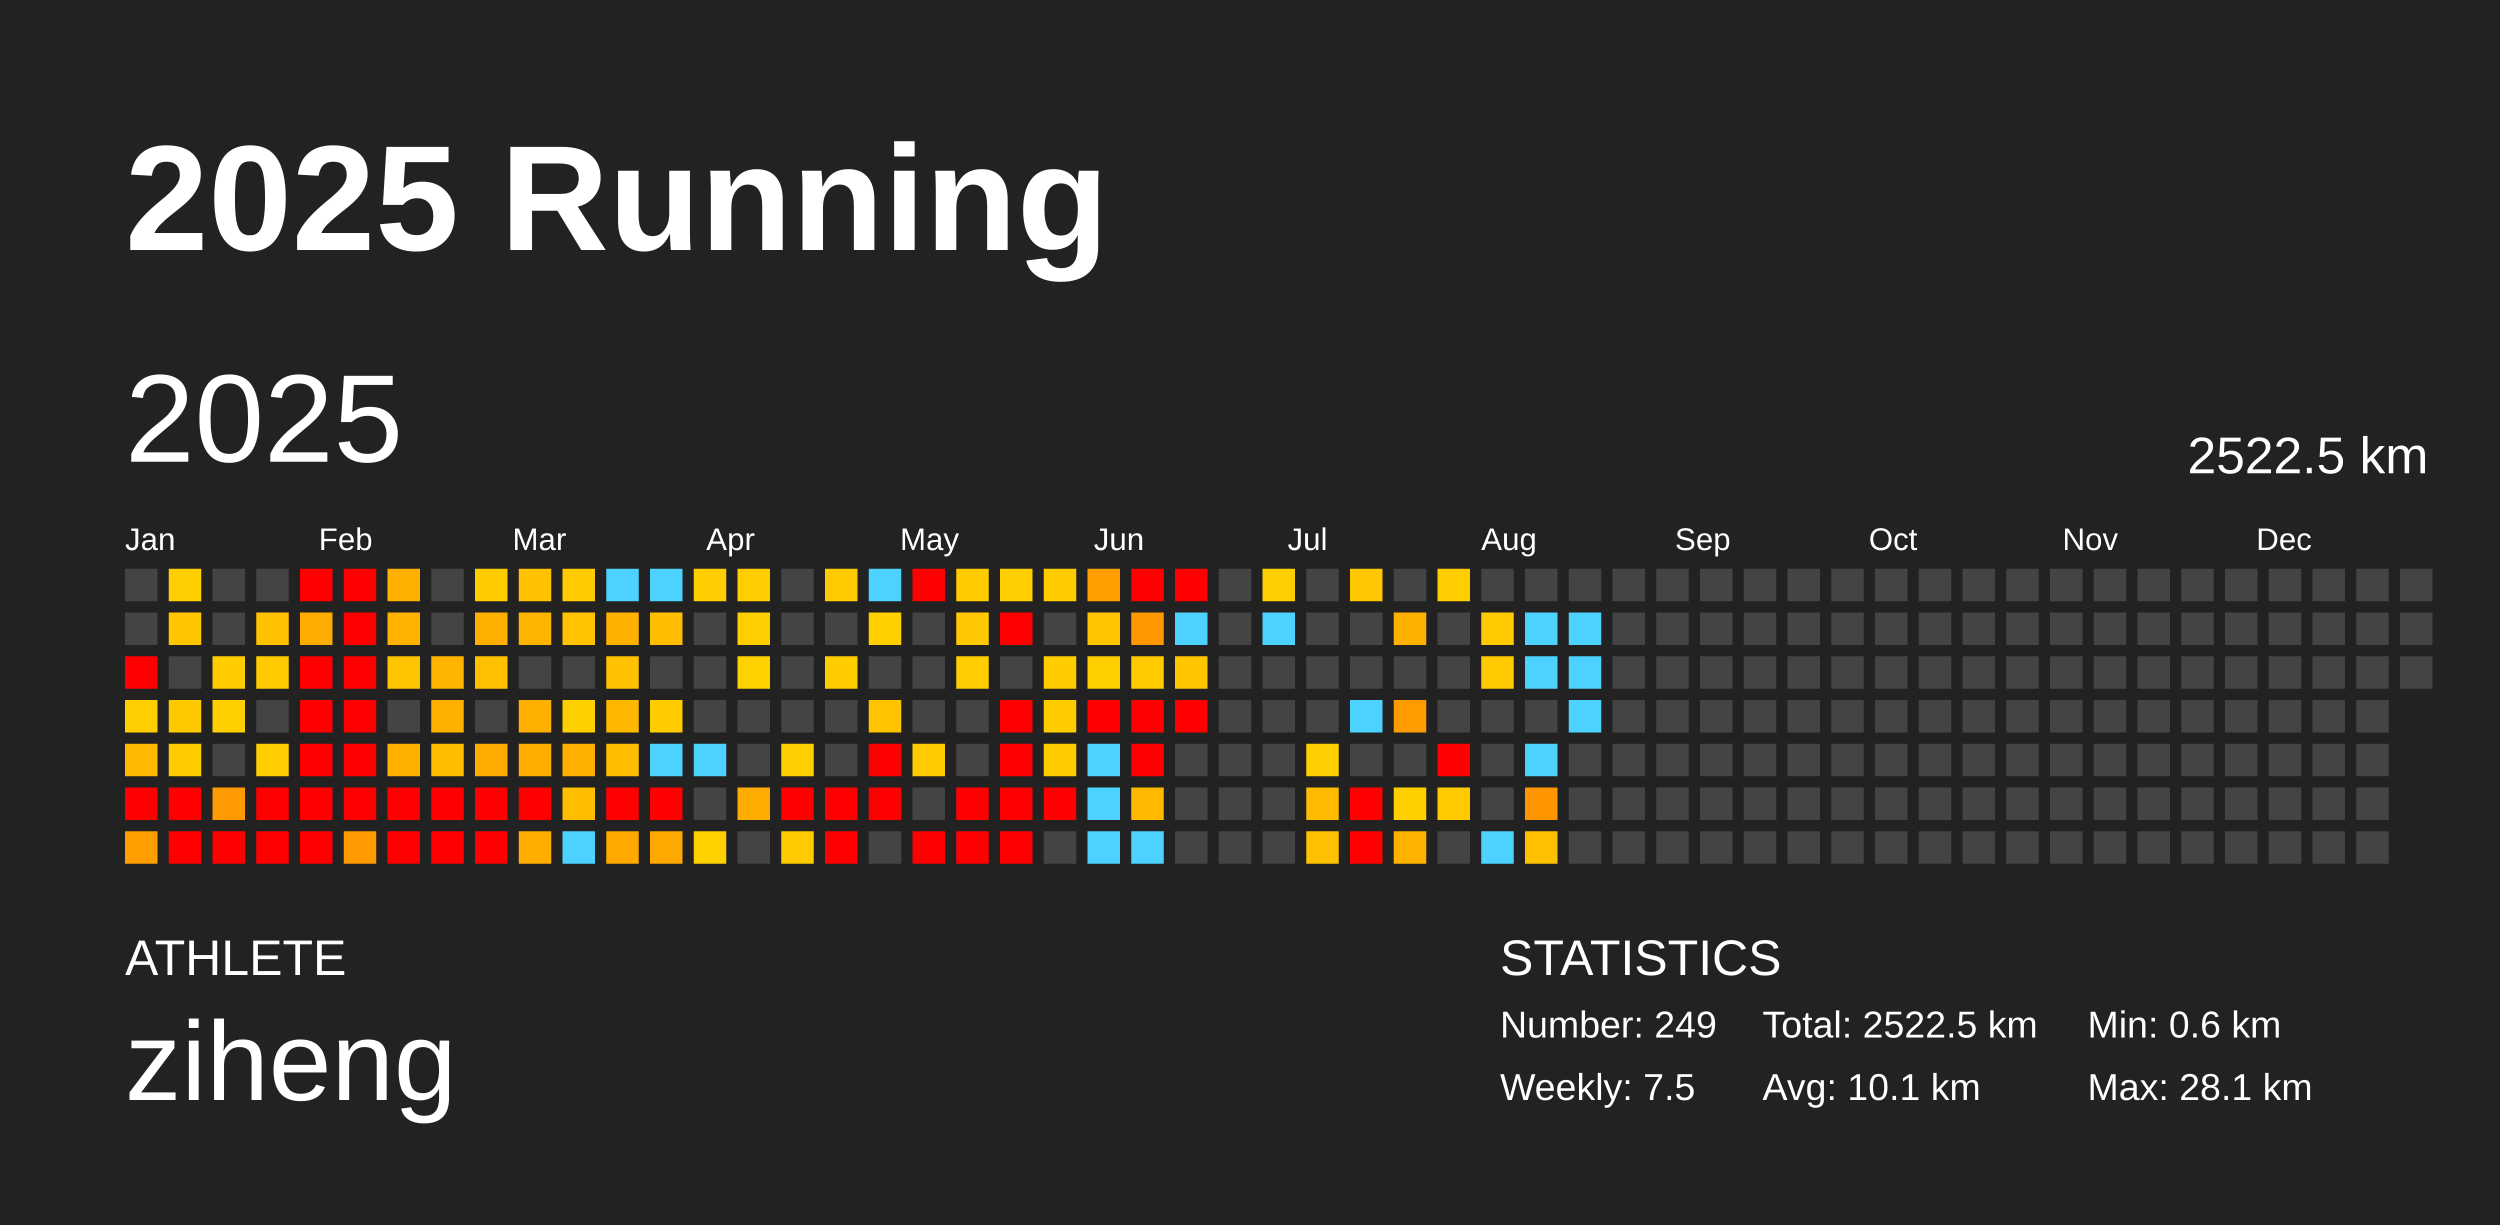
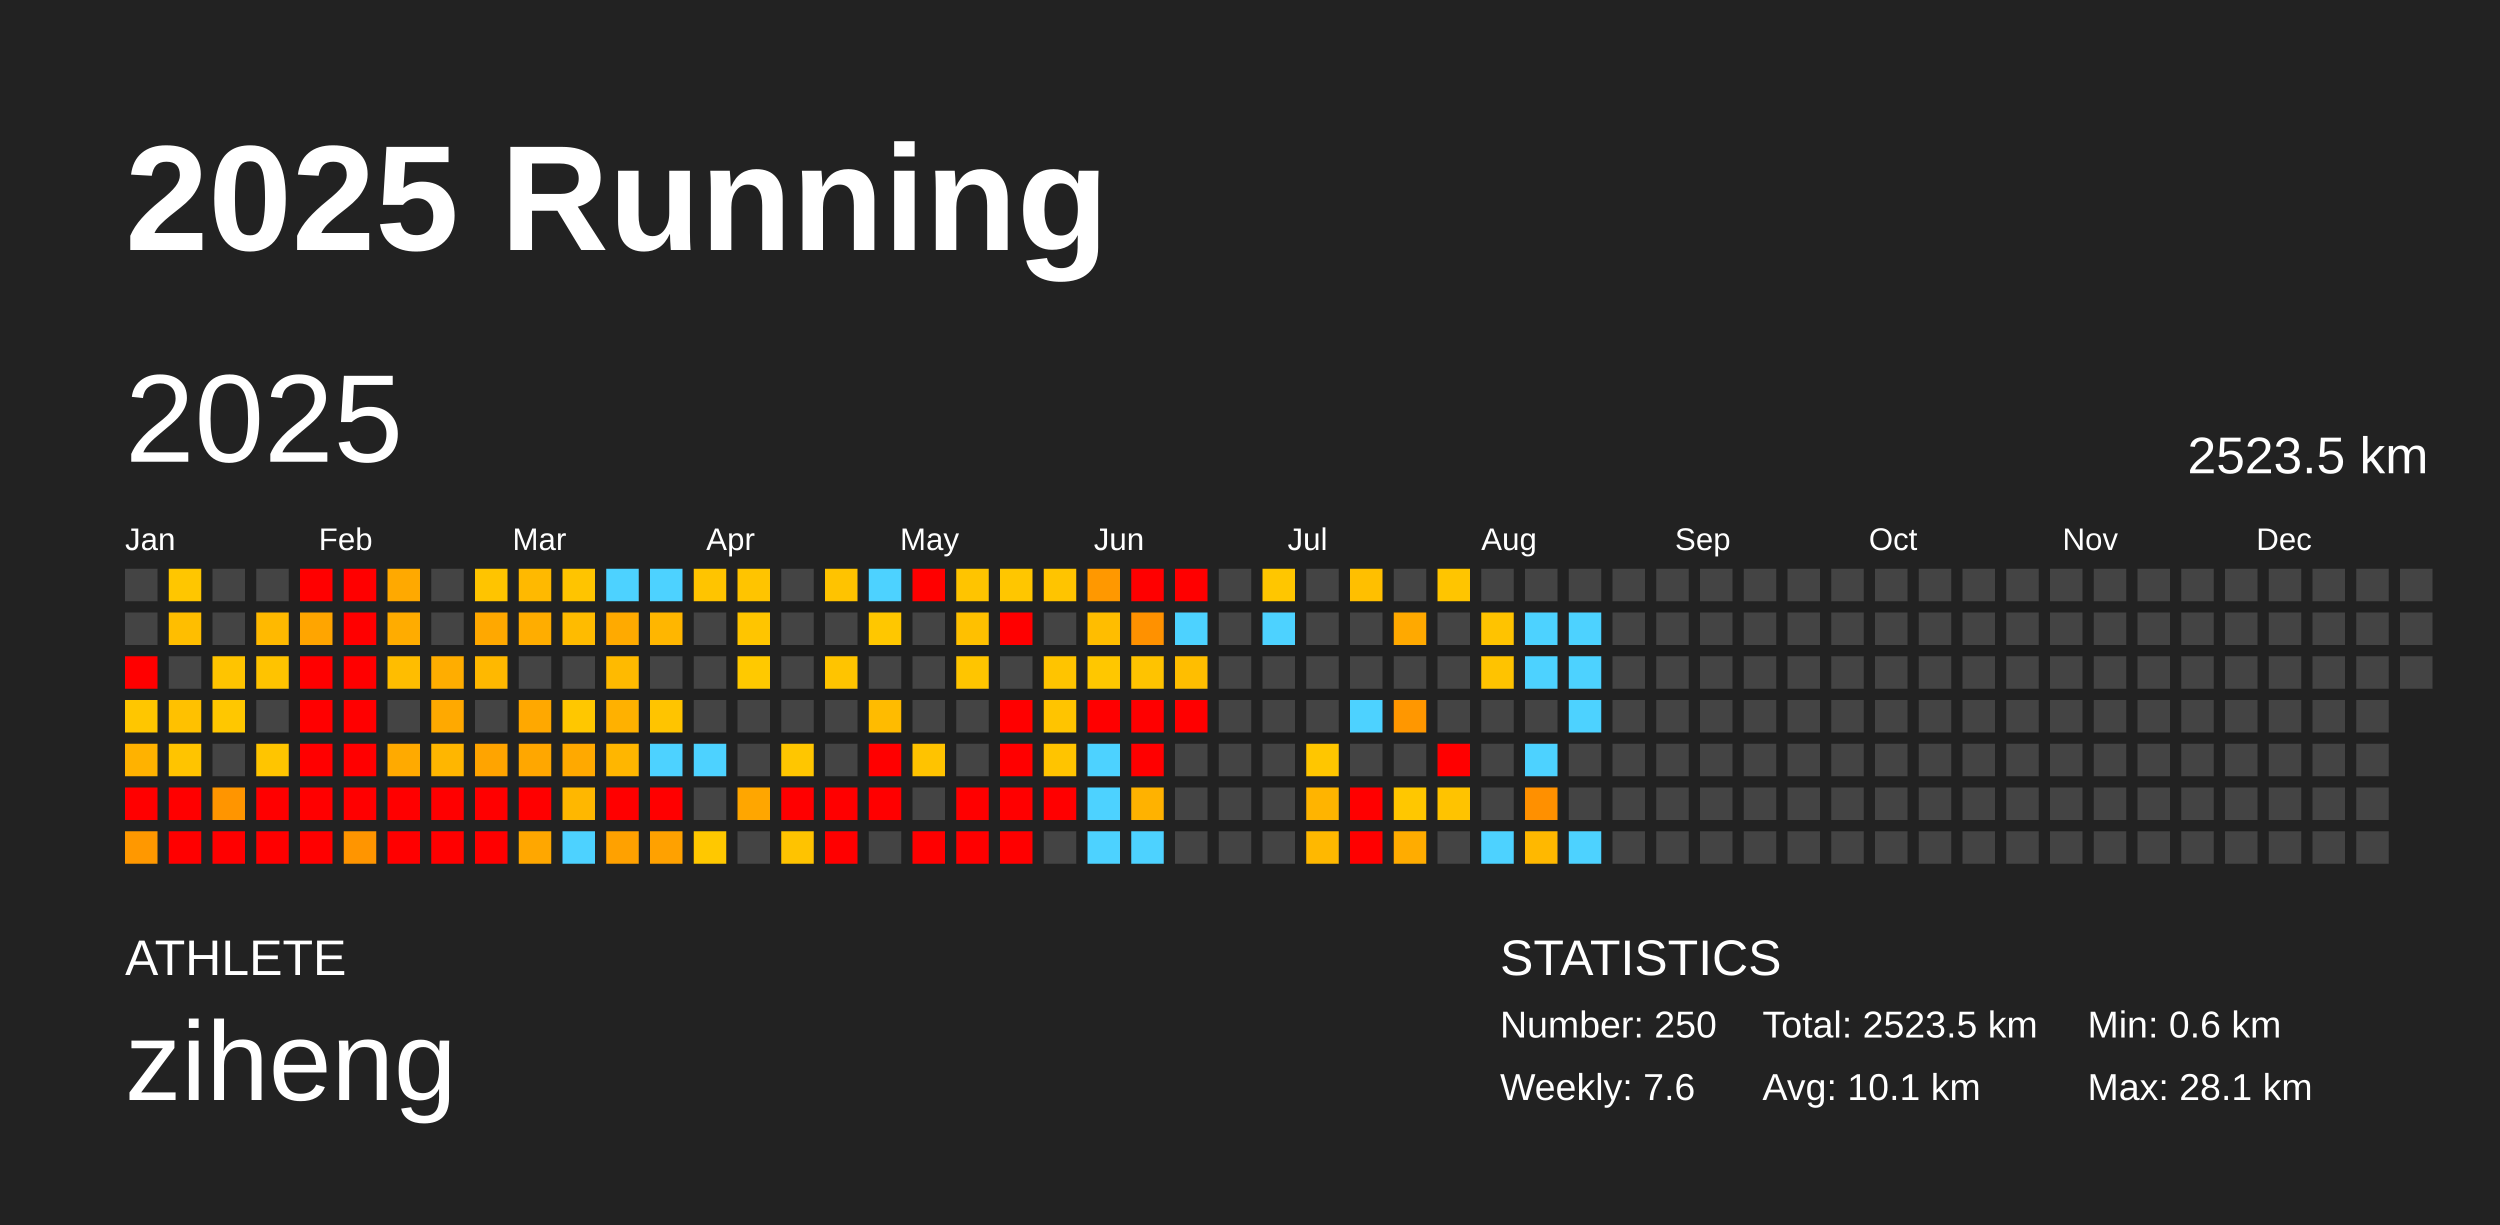
<svg xmlns="http://www.w3.org/2000/svg" baseProfile="full" height="98mm" version="1.1" viewBox="0,0,200,98" width="200mm">
  <defs />
  <rect fill="#222222" height="98" width="200" x="0" y="0" />
  <text fill="#FFFFFF" style="font-size:12px; font-family:Arial; font-weight:bold;" x="10" y="20">2025 Running</text>
  <text fill="#FFFFFF" style="font-size:4px; font-family:Arial" x="10" y="78">ATHLETE</text>
  <text fill="#FFFFFF" style="font-size:9px; font-family:Arial" x="10" y="88">ziheng</text>
  <text fill="#FFFFFF" style="font-size:4px; font-family:Arial" x="120" y="78">STATISTICS</text>
-   <text fill="#FFFFFF" style="font-size:3px; font-family:Arial" x="120" y="83">Number: 249</text>
-   <text fill="#FFFFFF" style="font-size:3px; font-family:Arial" x="120" y="88">Weekly: 7.5</text>
-   <text fill="#FFFFFF" style="font-size:3px; font-family:Arial" x="141" y="83">Total: 2522.5 km</text>
+   <text fill="#FFFFFF" style="font-size:3px; font-family:Arial" x="120" y="83">Number: 250</text>
+   <text fill="#FFFFFF" style="font-size:3px; font-family:Arial" x="120" y="88">Weekly: 7.6</text>
+   <text fill="#FFFFFF" style="font-size:3px; font-family:Arial" x="141" y="83">Total: 2523.5 km</text>
  <text fill="#FFFFFF" style="font-size:3px; font-family:Arial" x="141" y="88">Avg: 10.1 km</text>
  <text fill="#FFFFFF" style="font-size:3px; font-family:Arial" x="167" y="83">Min: 0.6 km</text>
  <text fill="#FFFFFF" style="font-size:3px; font-family:Arial" x="167" y="88">Max: 28.1 km</text>
  <text dominant-baseline="hanging" fill="#FFFFFF" style="font-size:10.0px; font-family:Arial;" x="10" y="30">2025</text>
-   <text dominant-baseline="hanging" fill="#FFFFFF" style="font-size:4.125px; font-family:Arial;" x="175" y="35">2522.5 km</text>
+   <text dominant-baseline="hanging" fill="#FFFFFF" style="font-size:4.125px; font-family:Arial;" x="175" y="35">2523.5 km</text>
  <text fill="#FFFFFF" style="font-size:2.5px; font-family:Arial" x="10.0" y="44">Jan</text>
  <text fill="#FFFFFF" style="font-size:2.5px; font-family:Arial" x="25.5" y="44">Feb</text>
  <text fill="#FFFFFF" style="font-size:2.5px; font-family:Arial" x="41.0" y="44">Mar</text>
  <text fill="#FFFFFF" style="font-size:2.5px; font-family:Arial" x="56.5" y="44">Apr</text>
  <text fill="#FFFFFF" style="font-size:2.5px; font-family:Arial" x="72.0" y="44">May</text>
  <text fill="#FFFFFF" style="font-size:2.5px; font-family:Arial" x="87.5" y="44">Jun</text>
  <text fill="#FFFFFF" style="font-size:2.5px; font-family:Arial" x="103.0" y="44">Jul</text>
  <text fill="#FFFFFF" style="font-size:2.5px; font-family:Arial" x="118.5" y="44">Aug</text>
  <text fill="#FFFFFF" style="font-size:2.5px; font-family:Arial" x="134.0" y="44">Sep</text>
  <text fill="#FFFFFF" style="font-size:2.5px; font-family:Arial" x="149.5" y="44">Oct</text>
  <text fill="#FFFFFF" style="font-size:2.5px; font-family:Arial" x="165.0" y="44">Nov</text>
  <text fill="#FFFFFF" style="font-size:2.5px; font-family:Arial" x="180.5" y="44">Dec</text>
  <rect fill="#444444" height="2.6" width="2.6" x="10.0" y="45.5" />
  <rect fill="#444444" height="2.6" width="2.6" x="10.0" y="49.0" />
  <rect fill="red" height="2.6" width="2.6" x="10.0" y="52.5" />
-   <rect fill="#ffce00" height="2.6" width="2.6" x="10.0" y="56.0" />
-   <rect fill="#ffb900" height="2.6" width="2.6" x="10.0" y="59.5" />
+   <rect fill="#ffc600" height="2.6" width="2.6" x="10.0" y="56.0" />
+   <rect fill="#ffb200" height="2.6" width="2.6" x="10.0" y="59.5" />
  <rect fill="red" height="2.6" width="2.6" x="10.0" y="63.0" />
-   <rect fill="#ff9e00" height="2.6" width="2.6" x="10.0" y="66.5" />
-   <rect fill="#ffce00" height="2.6" width="2.6" x="13.5" y="45.5" />
-   <rect fill="#ffc600" height="2.6" width="2.6" x="13.5" y="49.0" />
+   <rect fill="#ff9800" height="2.6" width="2.6" x="10.0" y="66.5" />
+   <rect fill="#ffc600" height="2.6" width="2.6" x="13.5" y="45.5" />
+   <rect fill="#ffbe00" height="2.6" width="2.6" x="13.5" y="49.0" />
  <rect fill="#444444" height="2.6" width="2.6" x="13.5" y="52.5" />
-   <rect fill="#ffc900" height="2.6" width="2.6" x="13.5" y="56.0" />
-   <rect fill="#ffcc00" height="2.6" width="2.6" x="13.5" y="59.5" />
+   <rect fill="#ffc100" height="2.6" width="2.6" x="13.5" y="56.0" />
+   <rect fill="#ffc400" height="2.6" width="2.6" x="13.5" y="59.5" />
  <rect fill="red" height="2.6" width="2.6" x="13.5" y="63.0" />
  <rect fill="red" height="2.6" width="2.6" x="13.5" y="66.5" />
  <rect fill="#444444" height="2.6" width="2.6" x="17.0" y="45.5" />
  <rect fill="#444444" height="2.6" width="2.6" x="17.0" y="49.0" />
-   <rect fill="#ffcc00" height="2.6" width="2.6" x="17.0" y="52.5" />
-   <rect fill="#ffcf00" height="2.6" width="2.6" x="17.0" y="56.0" />
+   <rect fill="#ffc400" height="2.6" width="2.6" x="17.0" y="52.5" />
+   <rect fill="#ffc700" height="2.6" width="2.6" x="17.0" y="56.0" />
  <rect fill="#444444" height="2.6" width="2.6" x="17.0" y="59.5" />
-   <rect fill="#ff9b00" height="2.6" width="2.6" x="17.0" y="63.0" />
+   <rect fill="#ff9500" height="2.6" width="2.6" x="17.0" y="63.0" />
  <rect fill="red" height="2.6" width="2.6" x="17.0" y="66.5" />
  <rect fill="#444444" height="2.6" width="2.6" x="20.5" y="45.5" />
-   <rect fill="#ffc100" height="2.6" width="2.6" x="20.5" y="49.0" />
-   <rect fill="#ffcb00" height="2.6" width="2.6" x="20.5" y="52.5" />
+   <rect fill="#ffb900" height="2.6" width="2.6" x="20.5" y="49.0" />
+   <rect fill="#ffc300" height="2.6" width="2.6" x="20.5" y="52.5" />
  <rect fill="#444444" height="2.6" width="2.6" x="20.5" y="56.0" />
-   <rect fill="#ffcd00" height="2.6" width="2.6" x="20.5" y="59.5" />
+   <rect fill="#ffc500" height="2.6" width="2.6" x="20.5" y="59.5" />
  <rect fill="red" height="2.6" width="2.6" x="20.5" y="63.0" />
  <rect fill="red" height="2.6" width="2.6" x="20.5" y="66.5" />
  <rect fill="red" height="2.6" width="2.6" x="24.0" y="45.5" />
-   <rect fill="#ffab00" height="2.6" width="2.6" x="24.0" y="49.0" />
+   <rect fill="#ffa500" height="2.6" width="2.6" x="24.0" y="49.0" />
  <rect fill="red" height="2.6" width="2.6" x="24.0" y="52.5" />
  <rect fill="red" height="2.6" width="2.6" x="24.0" y="56.0" />
  <rect fill="red" height="2.6" width="2.6" x="24.0" y="59.5" />
  <rect fill="red" height="2.6" width="2.6" x="24.0" y="63.0" />
  <rect fill="red" height="2.6" width="2.6" x="24.0" y="66.5" />
  <rect fill="red" height="2.6" width="2.6" x="27.5" y="45.5" />
  <rect fill="red" height="2.6" width="2.6" x="27.5" y="49.0" />
  <rect fill="red" height="2.6" width="2.6" x="27.5" y="52.5" />
  <rect fill="red" height="2.6" width="2.6" x="27.5" y="56.0" />
  <rect fill="red" height="2.6" width="2.6" x="27.5" y="59.5" />
  <rect fill="red" height="2.6" width="2.6" x="27.5" y="63.0" />
-   <rect fill="#ff9b00" height="2.6" width="2.6" x="27.5" y="66.5" />
-   <rect fill="#ffb000" height="2.6" width="2.6" x="31.0" y="45.5" />
-   <rect fill="#ffb300" height="2.6" width="2.6" x="31.0" y="49.0" />
-   <rect fill="#ffc400" height="2.6" width="2.6" x="31.0" y="52.5" />
+   <rect fill="#ff9500" height="2.6" width="2.6" x="27.5" y="66.5" />
+   <rect fill="#ffa900" height="2.6" width="2.6" x="31.0" y="45.5" />
+   <rect fill="#ffac00" height="2.6" width="2.6" x="31.0" y="49.0" />
+   <rect fill="#ffbd00" height="2.6" width="2.6" x="31.0" y="52.5" />
  <rect fill="#444444" height="2.6" width="2.6" x="31.0" y="56.0" />
-   <rect fill="#ffb100" height="2.6" width="2.6" x="31.0" y="59.5" />
+   <rect fill="#ffaa00" height="2.6" width="2.6" x="31.0" y="59.5" />
  <rect fill="red" height="2.6" width="2.6" x="31.0" y="63.0" />
  <rect fill="red" height="2.6" width="2.6" x="31.0" y="66.5" />
  <rect fill="#444444" height="2.6" width="2.6" x="34.5" y="45.5" />
  <rect fill="#444444" height="2.6" width="2.6" x="34.5" y="49.0" />
-   <rect fill="#ffb400" height="2.6" width="2.6" x="34.5" y="52.5" />
-   <rect fill="#ffb000" height="2.6" width="2.6" x="34.5" y="56.0" />
-   <rect fill="#ffbe00" height="2.6" width="2.6" x="34.5" y="59.5" />
+   <rect fill="#ffad00" height="2.6" width="2.6" x="34.5" y="52.5" />
+   <rect fill="#ffa900" height="2.6" width="2.6" x="34.5" y="56.0" />
+   <rect fill="#ffb600" height="2.6" width="2.6" x="34.5" y="59.5" />
  <rect fill="red" height="2.6" width="2.6" x="34.5" y="63.0" />
  <rect fill="red" height="2.6" width="2.6" x="34.5" y="66.5" />
-   <rect fill="#ffcc00" height="2.6" width="2.6" x="38.0" y="45.5" />
-   <rect fill="#ffaf00" height="2.6" width="2.6" x="38.0" y="49.0" />
-   <rect fill="#ffc000" height="2.6" width="2.6" x="38.0" y="52.5" />
+   <rect fill="#ffc400" height="2.6" width="2.6" x="38.0" y="45.5" />
+   <rect fill="#ffa800" height="2.6" width="2.6" x="38.0" y="49.0" />
+   <rect fill="#ffb800" height="2.6" width="2.6" x="38.0" y="52.5" />
  <rect fill="#444444" height="2.6" width="2.6" x="38.0" y="56.0" />
-   <rect fill="#ffab00" height="2.6" width="2.6" x="38.0" y="59.5" />
+   <rect fill="#ffa400" height="2.6" width="2.6" x="38.0" y="59.5" />
  <rect fill="red" height="2.6" width="2.6" x="38.0" y="63.0" />
  <rect fill="red" height="2.6" width="2.6" x="38.0" y="66.5" />
-   <rect fill="#ffc100" height="2.6" width="2.6" x="41.5" y="45.5" />
-   <rect fill="#ffb400" height="2.6" width="2.6" x="41.5" y="49.0" />
+   <rect fill="#ffb900" height="2.6" width="2.6" x="41.5" y="45.5" />
+   <rect fill="#ffad00" height="2.6" width="2.6" x="41.5" y="49.0" />
  <rect fill="#444444" height="2.6" width="2.6" x="41.5" y="52.5" />
-   <rect fill="#ffaf00" height="2.6" width="2.6" x="41.5" y="56.0" />
-   <rect fill="#ffae00" height="2.6" width="2.6" x="41.5" y="59.5" />
+   <rect fill="#ffa800" height="2.6" width="2.6" x="41.5" y="56.0" />
+   <rect fill="#ffa700" height="2.6" width="2.6" x="41.5" y="59.5" />
  <rect fill="red" height="2.6" width="2.6" x="41.5" y="63.0" />
-   <rect fill="#ffae00" height="2.6" width="2.6" x="41.5" y="66.5" />
-   <rect fill="#ffcc00" height="2.6" width="2.6" x="45.0" y="45.5" />
-   <rect fill="#ffc300" height="2.6" width="2.6" x="45.0" y="49.0" />
+   <rect fill="#ffa700" height="2.6" width="2.6" x="41.5" y="66.5" />
+   <rect fill="#ffc400" height="2.6" width="2.6" x="45.0" y="45.5" />
+   <rect fill="#ffbb00" height="2.6" width="2.6" x="45.0" y="49.0" />
  <rect fill="#444444" height="2.6" width="2.6" x="45.0" y="52.5" />
-   <rect fill="#ffd000" height="2.6" width="2.6" x="45.0" y="56.0" />
-   <rect fill="#ffb000" height="2.6" width="2.6" x="45.0" y="59.5" />
-   <rect fill="#ffbe00" height="2.6" width="2.6" x="45.0" y="63.0" />
+   <rect fill="#ffc700" height="2.6" width="2.6" x="45.0" y="56.0" />
+   <rect fill="#ffa900" height="2.6" width="2.6" x="45.0" y="59.5" />
+   <rect fill="#ffb700" height="2.6" width="2.6" x="45.0" y="63.0" />
  <rect fill="#4dd2ff" height="2.6" width="2.6" x="45.0" y="66.5" />
  <rect fill="#4dd2ff" height="2.6" width="2.6" x="48.5" y="45.5" />
-   <rect fill="#ffb100" height="2.6" width="2.6" x="48.5" y="49.0" />
-   <rect fill="#ffc100" height="2.6" width="2.6" x="48.5" y="52.5" />
-   <rect fill="#ffb800" height="2.6" width="2.6" x="48.5" y="56.0" />
-   <rect fill="#ffbd00" height="2.6" width="2.6" x="48.5" y="59.5" />
+   <rect fill="#ffaa00" height="2.6" width="2.6" x="48.5" y="49.0" />
+   <rect fill="#ffba00" height="2.6" width="2.6" x="48.5" y="52.5" />
+   <rect fill="#ffb100" height="2.6" width="2.6" x="48.5" y="56.0" />
+   <rect fill="#ffb600" height="2.6" width="2.6" x="48.5" y="59.5" />
  <rect fill="red" height="2.6" width="2.6" x="48.5" y="63.0" />
-   <rect fill="#ffa800" height="2.6" width="2.6" x="48.5" y="66.5" />
+   <rect fill="#ffa100" height="2.6" width="2.6" x="48.5" y="66.5" />
  <rect fill="#4dd2ff" height="2.6" width="2.6" x="52.0" y="45.5" />
-   <rect fill="#ffbe00" height="2.6" width="2.6" x="52.0" y="49.0" />
+   <rect fill="#ffb600" height="2.6" width="2.6" x="52.0" y="49.0" />
  <rect fill="#444444" height="2.6" width="2.6" x="52.0" y="52.5" />
-   <rect fill="#ffcc00" height="2.6" width="2.6" x="52.0" y="56.0" />
+   <rect fill="#ffc400" height="2.6" width="2.6" x="52.0" y="56.0" />
  <rect fill="#4dd2ff" height="2.6" width="2.6" x="52.0" y="59.5" />
  <rect fill="red" height="2.6" width="2.6" x="52.0" y="63.0" />
-   <rect fill="#ffa800" height="2.6" width="2.6" x="52.0" y="66.5" />
-   <rect fill="#ffcd00" height="2.6" width="2.6" x="55.5" y="45.5" />
+   <rect fill="#ffa100" height="2.6" width="2.6" x="52.0" y="66.5" />
+   <rect fill="#ffc400" height="2.6" width="2.6" x="55.5" y="45.5" />
  <rect fill="#444444" height="2.6" width="2.6" x="55.5" y="49.0" />
  <rect fill="#444444" height="2.6" width="2.6" x="55.5" y="52.5" />
  <rect fill="#444444" height="2.6" width="2.6" x="55.5" y="56.0" />
  <rect fill="#4dd2ff" height="2.6" width="2.6" x="55.5" y="59.5" />
  <rect fill="#444444" height="2.6" width="2.6" x="55.5" y="63.0" />
-   <rect fill="#ffd100" height="2.6" width="2.6" x="55.5" y="66.5" />
-   <rect fill="#ffcd00" height="2.6" width="2.6" x="59.0" y="45.5" />
-   <rect fill="#ffce00" height="2.6" width="2.6" x="59.0" y="49.0" />
-   <rect fill="#ffd100" height="2.6" width="2.6" x="59.0" y="52.5" />
+   <rect fill="#ffc800" height="2.6" width="2.6" x="55.5" y="66.5" />
+   <rect fill="#ffc400" height="2.6" width="2.6" x="59.0" y="45.5" />
+   <rect fill="#ffc500" height="2.6" width="2.6" x="59.0" y="49.0" />
+   <rect fill="#ffc900" height="2.6" width="2.6" x="59.0" y="52.5" />
  <rect fill="#444444" height="2.6" width="2.6" x="59.0" y="56.0" />
  <rect fill="#444444" height="2.6" width="2.6" x="59.0" y="59.5" />
-   <rect fill="#ffac00" height="2.6" width="2.6" x="59.0" y="63.0" />
+   <rect fill="#ffa600" height="2.6" width="2.6" x="59.0" y="63.0" />
  <rect fill="#444444" height="2.6" width="2.6" x="59.0" y="66.5" />
  <rect fill="#444444" height="2.6" width="2.6" x="62.5" y="45.5" />
  <rect fill="#444444" height="2.6" width="2.6" x="62.5" y="49.0" />
  <rect fill="#444444" height="2.6" width="2.6" x="62.5" y="52.5" />
  <rect fill="#444444" height="2.6" width="2.6" x="62.5" y="56.0" />
-   <rect fill="#ffce00" height="2.6" width="2.6" x="62.5" y="59.5" />
+   <rect fill="#ffc600" height="2.6" width="2.6" x="62.5" y="59.5" />
  <rect fill="red" height="2.6" width="2.6" x="62.5" y="63.0" />
-   <rect fill="#ffcb00" height="2.6" width="2.6" x="62.5" y="66.5" />
-   <rect fill="#ffcb00" height="2.6" width="2.6" x="66.0" y="45.5" />
+   <rect fill="#ffc300" height="2.6" width="2.6" x="62.5" y="66.5" />
+   <rect fill="#ffc300" height="2.6" width="2.6" x="66.0" y="45.5" />
  <rect fill="#444444" height="2.6" width="2.6" x="66.0" y="49.0" />
-   <rect fill="#ffcc00" height="2.6" width="2.6" x="66.0" y="52.5" />
+   <rect fill="#ffc400" height="2.6" width="2.6" x="66.0" y="52.5" />
  <rect fill="#444444" height="2.6" width="2.6" x="66.0" y="56.0" />
  <rect fill="#444444" height="2.6" width="2.6" x="66.0" y="59.5" />
  <rect fill="red" height="2.6" width="2.6" x="66.0" y="63.0" />
  <rect fill="red" height="2.6" width="2.6" x="66.0" y="66.5" />
  <rect fill="#4dd2ff" height="2.6" width="2.6" x="69.5" y="45.5" />
-   <rect fill="#ffcf00" height="2.6" width="2.6" x="69.5" y="49.0" />
+   <rect fill="#ffc700" height="2.6" width="2.6" x="69.5" y="49.0" />
  <rect fill="#444444" height="2.6" width="2.6" x="69.5" y="52.5" />
-   <rect fill="#ffc300" height="2.6" width="2.6" x="69.5" y="56.0" />
+   <rect fill="#ffbb00" height="2.6" width="2.6" x="69.5" y="56.0" />
  <rect fill="red" height="2.6" width="2.6" x="69.5" y="59.5" />
  <rect fill="red" height="2.6" width="2.6" x="69.5" y="63.0" />
  <rect fill="#444444" height="2.6" width="2.6" x="69.5" y="66.5" />
  <rect fill="red" height="2.6" width="2.6" x="73.0" y="45.5" />
  <rect fill="#444444" height="2.6" width="2.6" x="73.0" y="49.0" />
  <rect fill="#444444" height="2.6" width="2.6" x="73.0" y="52.5" />
  <rect fill="#444444" height="2.6" width="2.6" x="73.0" y="56.0" />
-   <rect fill="#ffcb00" height="2.6" width="2.6" x="73.0" y="59.5" />
+   <rect fill="#ffc300" height="2.6" width="2.6" x="73.0" y="59.5" />
  <rect fill="#444444" height="2.6" width="2.6" x="73.0" y="63.0" />
  <rect fill="red" height="2.6" width="2.6" x="73.0" y="66.5" />
-   <rect fill="#ffcc00" height="2.6" width="2.6" x="76.5" y="45.5" />
-   <rect fill="#ffc800" height="2.6" width="2.6" x="76.5" y="49.0" />
-   <rect fill="#ffcd00" height="2.6" width="2.6" x="76.5" y="52.5" />
+   <rect fill="#ffc400" height="2.6" width="2.6" x="76.5" y="45.5" />
+   <rect fill="#ffc000" height="2.6" width="2.6" x="76.5" y="49.0" />
+   <rect fill="#ffc500" height="2.6" width="2.6" x="76.5" y="52.5" />
  <rect fill="#444444" height="2.6" width="2.6" x="76.5" y="56.0" />
  <rect fill="#444444" height="2.6" width="2.6" x="76.5" y="59.5" />
  <rect fill="red" height="2.6" width="2.6" x="76.5" y="63.0" />
  <rect fill="red" height="2.6" width="2.6" x="76.5" y="66.5" />
-   <rect fill="#ffce00" height="2.6" width="2.6" x="80.0" y="45.5" />
+   <rect fill="#ffc600" height="2.6" width="2.6" x="80.0" y="45.5" />
  <rect fill="red" height="2.6" width="2.6" x="80.0" y="49.0" />
  <rect fill="#444444" height="2.6" width="2.6" x="80.0" y="52.5" />
  <rect fill="red" height="2.6" width="2.6" x="80.0" y="56.0" />
  <rect fill="red" height="2.6" width="2.6" x="80.0" y="59.5" />
  <rect fill="red" height="2.6" width="2.6" x="80.0" y="63.0" />
  <rect fill="red" height="2.6" width="2.6" x="80.0" y="66.5" />
-   <rect fill="#ffcc00" height="2.6" width="2.6" x="83.5" y="45.5" />
+   <rect fill="#ffc400" height="2.6" width="2.6" x="83.5" y="45.5" />
  <rect fill="#444444" height="2.6" width="2.6" x="83.5" y="49.0" />
-   <rect fill="#ffcc00" height="2.6" width="2.6" x="83.5" y="52.5" />
-   <rect fill="#ffcc00" height="2.6" width="2.6" x="83.5" y="56.0" />
-   <rect fill="#ffcc00" height="2.6" width="2.6" x="83.5" y="59.5" />
+   <rect fill="#ffc400" height="2.6" width="2.6" x="83.5" y="52.5" />
+   <rect fill="#ffc400" height="2.6" width="2.6" x="83.5" y="56.0" />
+   <rect fill="#ffc400" height="2.6" width="2.6" x="83.5" y="59.5" />
  <rect fill="red" height="2.6" width="2.6" x="83.5" y="63.0" />
  <rect fill="#444444" height="2.6" width="2.6" x="83.5" y="66.5" />
-   <rect fill="#ff9e00" height="2.6" width="2.6" x="87.0" y="45.5" />
-   <rect fill="#ffc400" height="2.6" width="2.6" x="87.0" y="49.0" />
-   <rect fill="#ffcf00" height="2.6" width="2.6" x="87.0" y="52.5" />
+   <rect fill="#ff9800" height="2.6" width="2.6" x="87.0" y="45.5" />
+   <rect fill="#ffbd00" height="2.6" width="2.6" x="87.0" y="49.0" />
+   <rect fill="#ffc700" height="2.6" width="2.6" x="87.0" y="52.5" />
  <rect fill="red" height="2.6" width="2.6" x="87.0" y="56.0" />
  <rect fill="#4dd2ff" height="2.6" width="2.6" x="87.0" y="59.5" />
  <rect fill="#4dd2ff" height="2.6" width="2.6" x="87.0" y="63.0" />
  <rect fill="#4dd2ff" height="2.6" width="2.6" x="87.0" y="66.5" />
  <rect fill="red" height="2.6" width="2.6" x="90.5" y="45.5" />
-   <rect fill="#ff9700" height="2.6" width="2.6" x="90.5" y="49.0" />
-   <rect fill="#ffcb00" height="2.6" width="2.6" x="90.5" y="52.5" />
+   <rect fill="#ff9100" height="2.6" width="2.6" x="90.5" y="49.0" />
+   <rect fill="#ffc300" height="2.6" width="2.6" x="90.5" y="52.5" />
  <rect fill="red" height="2.6" width="2.6" x="90.5" y="56.0" />
  <rect fill="red" height="2.6" width="2.6" x="90.5" y="59.5" />
-   <rect fill="#ffba00" height="2.6" width="2.6" x="90.5" y="63.0" />
+   <rect fill="#ffb200" height="2.6" width="2.6" x="90.5" y="63.0" />
  <rect fill="#4dd2ff" height="2.6" width="2.6" x="90.5" y="66.5" />
  <rect fill="red" height="2.6" width="2.6" x="94.0" y="45.5" />
  <rect fill="#4dd2ff" height="2.6" width="2.6" x="94.0" y="49.0" />
-   <rect fill="#ffc600" height="2.6" width="2.6" x="94.0" y="52.5" />
+   <rect fill="#ffbe00" height="2.6" width="2.6" x="94.0" y="52.5" />
  <rect fill="red" height="2.6" width="2.6" x="94.0" y="56.0" />
  <rect fill="#444444" height="2.6" width="2.6" x="94.0" y="59.5" />
  <rect fill="#444444" height="2.6" width="2.6" x="94.0" y="63.0" />
  <rect fill="#444444" height="2.6" width="2.6" x="94.0" y="66.5" />
  <rect fill="#444444" height="2.6" width="2.6" x="97.5" y="45.5" />
  <rect fill="#444444" height="2.6" width="2.6" x="97.5" y="49.0" />
  <rect fill="#444444" height="2.6" width="2.6" x="97.5" y="52.5" />
  <rect fill="#444444" height="2.6" width="2.6" x="97.5" y="56.0" />
  <rect fill="#444444" height="2.6" width="2.6" x="97.5" y="59.5" />
  <rect fill="#444444" height="2.6" width="2.6" x="97.5" y="63.0" />
  <rect fill="#444444" height="2.6" width="2.6" x="97.5" y="66.5" />
-   <rect fill="#ffce00" height="2.6" width="2.6" x="101.0" y="45.5" />
+   <rect fill="#ffc600" height="2.6" width="2.6" x="101.0" y="45.5" />
  <rect fill="#4dd2ff" height="2.6" width="2.6" x="101.0" y="49.0" />
  <rect fill="#444444" height="2.6" width="2.6" x="101.0" y="52.5" />
  <rect fill="#444444" height="2.6" width="2.6" x="101.0" y="56.0" />
  <rect fill="#444444" height="2.6" width="2.6" x="101.0" y="59.5" />
  <rect fill="#444444" height="2.6" width="2.6" x="101.0" y="63.0" />
  <rect fill="#444444" height="2.6" width="2.6" x="101.0" y="66.5" />
  <rect fill="#444444" height="2.6" width="2.6" x="104.5" y="45.5" />
  <rect fill="#444444" height="2.6" width="2.6" x="104.5" y="49.0" />
  <rect fill="#444444" height="2.6" width="2.6" x="104.5" y="52.5" />
  <rect fill="#444444" height="2.6" width="2.6" x="104.5" y="56.0" />
-   <rect fill="#ffce00" height="2.6" width="2.6" x="104.5" y="59.5" />
-   <rect fill="#ffbb00" height="2.6" width="2.6" x="104.5" y="63.0" />
-   <rect fill="#ffc000" height="2.6" width="2.6" x="104.5" y="66.5" />
-   <rect fill="#ffc700" height="2.6" width="2.6" x="108.0" y="45.5" />
+   <rect fill="#ffc600" height="2.6" width="2.6" x="104.5" y="59.5" />
+   <rect fill="#ffb400" height="2.6" width="2.6" x="104.5" y="63.0" />
+   <rect fill="#ffb800" height="2.6" width="2.6" x="104.5" y="66.5" />
+   <rect fill="#ffbf00" height="2.6" width="2.6" x="108.0" y="45.5" />
  <rect fill="#444444" height="2.6" width="2.6" x="108.0" y="49.0" />
  <rect fill="#444444" height="2.6" width="2.6" x="108.0" y="52.5" />
  <rect fill="#4dd2ff" height="2.6" width="2.6" x="108.0" y="56.0" />
  <rect fill="#444444" height="2.6" width="2.6" x="108.0" y="59.5" />
  <rect fill="red" height="2.6" width="2.6" x="108.0" y="63.0" />
  <rect fill="red" height="2.6" width="2.6" x="108.0" y="66.5" />
  <rect fill="#444444" height="2.6" width="2.6" x="111.5" y="45.5" />
-   <rect fill="#ffb000" height="2.6" width="2.6" x="111.5" y="49.0" />
+   <rect fill="#ffa900" height="2.6" width="2.6" x="111.5" y="49.0" />
  <rect fill="#444444" height="2.6" width="2.6" x="111.5" y="52.5" />
-   <rect fill="#ff9d00" height="2.6" width="2.6" x="111.5" y="56.0" />
+   <rect fill="#ff9700" height="2.6" width="2.6" x="111.5" y="56.0" />
  <rect fill="#444444" height="2.6" width="2.6" x="111.5" y="59.5" />
-   <rect fill="#ffcf00" height="2.6" width="2.6" x="111.5" y="63.0" />
-   <rect fill="#ffb300" height="2.6" width="2.6" x="111.5" y="66.5" />
-   <rect fill="#ffcd00" height="2.6" width="2.6" x="115.0" y="45.5" />
+   <rect fill="#ffc700" height="2.6" width="2.6" x="111.5" y="63.0" />
+   <rect fill="#ffac00" height="2.6" width="2.6" x="111.5" y="66.5" />
+   <rect fill="#ffc500" height="2.6" width="2.6" x="115.0" y="45.5" />
  <rect fill="#444444" height="2.6" width="2.6" x="115.0" y="49.0" />
  <rect fill="#444444" height="2.6" width="2.6" x="115.0" y="52.5" />
  <rect fill="#444444" height="2.6" width="2.6" x="115.0" y="56.0" />
  <rect fill="red" height="2.6" width="2.6" x="115.0" y="59.5" />
-   <rect fill="#ffcb00" height="2.6" width="2.6" x="115.0" y="63.0" />
+   <rect fill="#ffc300" height="2.6" width="2.6" x="115.0" y="63.0" />
  <rect fill="#444444" height="2.6" width="2.6" x="115.0" y="66.5" />
  <rect fill="#444444" height="2.6" width="2.6" x="118.5" y="45.5" />
-   <rect fill="#ffcb00" height="2.6" width="2.6" x="118.5" y="49.0" />
-   <rect fill="#ffcb00" height="2.6" width="2.6" x="118.5" y="52.5" />
+   <rect fill="#ffc300" height="2.6" width="2.6" x="118.5" y="49.0" />
+   <rect fill="#ffc300" height="2.6" width="2.6" x="118.5" y="52.5" />
  <rect fill="#444444" height="2.6" width="2.6" x="118.5" y="56.0" />
  <rect fill="#444444" height="2.6" width="2.6" x="118.5" y="59.5" />
  <rect fill="#444444" height="2.6" width="2.6" x="118.5" y="63.0" />
  <rect fill="#4dd2ff" height="2.6" width="2.6" x="118.5" y="66.5" />
  <rect fill="#444444" height="2.6" width="2.6" x="122.0" y="45.5" />
  <rect fill="#4dd2ff" height="2.6" width="2.6" x="122.0" y="49.0" />
  <rect fill="#4dd2ff" height="2.6" width="2.6" x="122.0" y="52.5" />
  <rect fill="#444444" height="2.6" width="2.6" x="122.0" y="56.0" />
  <rect fill="#4dd2ff" height="2.6" width="2.6" x="122.0" y="59.5" />
-   <rect fill="#ff9600" height="2.6" width="2.6" x="122.0" y="63.0" />
-   <rect fill="#ffc000" height="2.6" width="2.6" x="122.0" y="66.5" />
+   <rect fill="#ff9000" height="2.6" width="2.6" x="122.0" y="63.0" />
+   <rect fill="#ffb800" height="2.6" width="2.6" x="122.0" y="66.5" />
  <rect fill="#444444" height="2.6" width="2.6" x="125.5" y="45.5" />
  <rect fill="#4dd2ff" height="2.6" width="2.6" x="125.5" y="49.0" />
  <rect fill="#4dd2ff" height="2.6" width="2.6" x="125.5" y="52.5" />
  <rect fill="#4dd2ff" height="2.6" width="2.6" x="125.5" y="56.0" />
  <rect fill="#444444" height="2.6" width="2.6" x="125.5" y="59.5" />
  <rect fill="#444444" height="2.6" width="2.6" x="125.5" y="63.0" />
-   <rect fill="#444444" height="2.6" width="2.6" x="125.5" y="66.5" />
+   <rect fill="#4dd2ff" height="2.6" width="2.6" x="125.5" y="66.5" />
  <rect fill="#444444" height="2.6" width="2.6" x="129.0" y="45.5" />
  <rect fill="#444444" height="2.6" width="2.6" x="129.0" y="49.0" />
  <rect fill="#444444" height="2.6" width="2.6" x="129.0" y="52.5" />
  <rect fill="#444444" height="2.6" width="2.6" x="129.0" y="56.0" />
  <rect fill="#444444" height="2.6" width="2.6" x="129.0" y="59.5" />
  <rect fill="#444444" height="2.6" width="2.6" x="129.0" y="63.0" />
  <rect fill="#444444" height="2.6" width="2.6" x="129.0" y="66.5" />
  <rect fill="#444444" height="2.6" width="2.6" x="132.5" y="45.5" />
  <rect fill="#444444" height="2.6" width="2.6" x="132.5" y="49.0" />
  <rect fill="#444444" height="2.6" width="2.6" x="132.5" y="52.5" />
  <rect fill="#444444" height="2.6" width="2.6" x="132.5" y="56.0" />
  <rect fill="#444444" height="2.6" width="2.6" x="132.5" y="59.5" />
  <rect fill="#444444" height="2.6" width="2.6" x="132.5" y="63.0" />
  <rect fill="#444444" height="2.6" width="2.6" x="132.5" y="66.5" />
  <rect fill="#444444" height="2.6" width="2.6" x="136.0" y="45.5" />
  <rect fill="#444444" height="2.6" width="2.6" x="136.0" y="49.0" />
  <rect fill="#444444" height="2.6" width="2.6" x="136.0" y="52.5" />
  <rect fill="#444444" height="2.6" width="2.6" x="136.0" y="56.0" />
  <rect fill="#444444" height="2.6" width="2.6" x="136.0" y="59.5" />
  <rect fill="#444444" height="2.6" width="2.6" x="136.0" y="63.0" />
  <rect fill="#444444" height="2.6" width="2.6" x="136.0" y="66.5" />
  <rect fill="#444444" height="2.6" width="2.6" x="139.5" y="45.5" />
  <rect fill="#444444" height="2.6" width="2.6" x="139.5" y="49.0" />
  <rect fill="#444444" height="2.6" width="2.6" x="139.5" y="52.5" />
  <rect fill="#444444" height="2.6" width="2.6" x="139.5" y="56.0" />
  <rect fill="#444444" height="2.6" width="2.6" x="139.5" y="59.5" />
  <rect fill="#444444" height="2.6" width="2.6" x="139.5" y="63.0" />
  <rect fill="#444444" height="2.6" width="2.6" x="139.5" y="66.5" />
  <rect fill="#444444" height="2.6" width="2.6" x="143.0" y="45.5" />
  <rect fill="#444444" height="2.6" width="2.6" x="143.0" y="49.0" />
  <rect fill="#444444" height="2.6" width="2.6" x="143.0" y="52.5" />
  <rect fill="#444444" height="2.6" width="2.6" x="143.0" y="56.0" />
  <rect fill="#444444" height="2.6" width="2.6" x="143.0" y="59.5" />
  <rect fill="#444444" height="2.6" width="2.6" x="143.0" y="63.0" />
  <rect fill="#444444" height="2.6" width="2.6" x="143.0" y="66.5" />
  <rect fill="#444444" height="2.6" width="2.6" x="146.5" y="45.5" />
  <rect fill="#444444" height="2.6" width="2.6" x="146.5" y="49.0" />
  <rect fill="#444444" height="2.6" width="2.6" x="146.5" y="52.5" />
  <rect fill="#444444" height="2.6" width="2.6" x="146.5" y="56.0" />
  <rect fill="#444444" height="2.6" width="2.6" x="146.5" y="59.5" />
  <rect fill="#444444" height="2.6" width="2.6" x="146.5" y="63.0" />
  <rect fill="#444444" height="2.6" width="2.6" x="146.5" y="66.5" />
  <rect fill="#444444" height="2.6" width="2.6" x="150.0" y="45.5" />
  <rect fill="#444444" height="2.6" width="2.6" x="150.0" y="49.0" />
  <rect fill="#444444" height="2.6" width="2.6" x="150.0" y="52.5" />
  <rect fill="#444444" height="2.6" width="2.6" x="150.0" y="56.0" />
  <rect fill="#444444" height="2.6" width="2.6" x="150.0" y="59.5" />
  <rect fill="#444444" height="2.6" width="2.6" x="150.0" y="63.0" />
  <rect fill="#444444" height="2.6" width="2.6" x="150.0" y="66.5" />
  <rect fill="#444444" height="2.6" width="2.6" x="153.5" y="45.5" />
  <rect fill="#444444" height="2.6" width="2.6" x="153.5" y="49.0" />
  <rect fill="#444444" height="2.6" width="2.6" x="153.5" y="52.5" />
  <rect fill="#444444" height="2.6" width="2.6" x="153.5" y="56.0" />
  <rect fill="#444444" height="2.6" width="2.6" x="153.5" y="59.5" />
  <rect fill="#444444" height="2.6" width="2.6" x="153.5" y="63.0" />
  <rect fill="#444444" height="2.6" width="2.6" x="153.5" y="66.5" />
  <rect fill="#444444" height="2.6" width="2.6" x="157.0" y="45.5" />
  <rect fill="#444444" height="2.6" width="2.6" x="157.0" y="49.0" />
  <rect fill="#444444" height="2.6" width="2.6" x="157.0" y="52.5" />
  <rect fill="#444444" height="2.6" width="2.6" x="157.0" y="56.0" />
  <rect fill="#444444" height="2.6" width="2.6" x="157.0" y="59.5" />
  <rect fill="#444444" height="2.6" width="2.6" x="157.0" y="63.0" />
  <rect fill="#444444" height="2.6" width="2.6" x="157.0" y="66.5" />
  <rect fill="#444444" height="2.6" width="2.6" x="160.5" y="45.5" />
  <rect fill="#444444" height="2.6" width="2.6" x="160.5" y="49.0" />
  <rect fill="#444444" height="2.6" width="2.6" x="160.5" y="52.5" />
  <rect fill="#444444" height="2.6" width="2.6" x="160.5" y="56.0" />
  <rect fill="#444444" height="2.6" width="2.6" x="160.5" y="59.5" />
  <rect fill="#444444" height="2.6" width="2.6" x="160.5" y="63.0" />
  <rect fill="#444444" height="2.6" width="2.6" x="160.5" y="66.5" />
  <rect fill="#444444" height="2.6" width="2.6" x="164.0" y="45.5" />
  <rect fill="#444444" height="2.6" width="2.6" x="164.0" y="49.0" />
  <rect fill="#444444" height="2.6" width="2.6" x="164.0" y="52.5" />
  <rect fill="#444444" height="2.6" width="2.6" x="164.0" y="56.0" />
  <rect fill="#444444" height="2.6" width="2.6" x="164.0" y="59.5" />
  <rect fill="#444444" height="2.6" width="2.6" x="164.0" y="63.0" />
  <rect fill="#444444" height="2.6" width="2.6" x="164.0" y="66.5" />
  <rect fill="#444444" height="2.6" width="2.6" x="167.5" y="45.5" />
  <rect fill="#444444" height="2.6" width="2.6" x="167.5" y="49.0" />
  <rect fill="#444444" height="2.6" width="2.6" x="167.5" y="52.5" />
  <rect fill="#444444" height="2.6" width="2.6" x="167.5" y="56.0" />
  <rect fill="#444444" height="2.6" width="2.6" x="167.5" y="59.5" />
  <rect fill="#444444" height="2.6" width="2.6" x="167.5" y="63.0" />
  <rect fill="#444444" height="2.6" width="2.6" x="167.5" y="66.5" />
  <rect fill="#444444" height="2.6" width="2.6" x="171.0" y="45.5" />
  <rect fill="#444444" height="2.6" width="2.6" x="171.0" y="49.0" />
  <rect fill="#444444" height="2.6" width="2.6" x="171.0" y="52.5" />
  <rect fill="#444444" height="2.6" width="2.6" x="171.0" y="56.0" />
  <rect fill="#444444" height="2.6" width="2.6" x="171.0" y="59.5" />
  <rect fill="#444444" height="2.6" width="2.6" x="171.0" y="63.0" />
  <rect fill="#444444" height="2.6" width="2.6" x="171.0" y="66.5" />
  <rect fill="#444444" height="2.6" width="2.6" x="174.5" y="45.5" />
  <rect fill="#444444" height="2.6" width="2.6" x="174.5" y="49.0" />
  <rect fill="#444444" height="2.6" width="2.6" x="174.5" y="52.5" />
  <rect fill="#444444" height="2.6" width="2.6" x="174.5" y="56.0" />
  <rect fill="#444444" height="2.6" width="2.6" x="174.5" y="59.5" />
  <rect fill="#444444" height="2.6" width="2.6" x="174.5" y="63.0" />
  <rect fill="#444444" height="2.6" width="2.6" x="174.5" y="66.5" />
  <rect fill="#444444" height="2.6" width="2.6" x="178.0" y="45.5" />
  <rect fill="#444444" height="2.6" width="2.6" x="178.0" y="49.0" />
  <rect fill="#444444" height="2.6" width="2.6" x="178.0" y="52.5" />
  <rect fill="#444444" height="2.6" width="2.6" x="178.0" y="56.0" />
  <rect fill="#444444" height="2.6" width="2.6" x="178.0" y="59.5" />
  <rect fill="#444444" height="2.6" width="2.6" x="178.0" y="63.0" />
  <rect fill="#444444" height="2.6" width="2.6" x="178.0" y="66.5" />
  <rect fill="#444444" height="2.6" width="2.6" x="181.5" y="45.5" />
  <rect fill="#444444" height="2.6" width="2.6" x="181.5" y="49.0" />
  <rect fill="#444444" height="2.6" width="2.6" x="181.5" y="52.5" />
  <rect fill="#444444" height="2.6" width="2.6" x="181.5" y="56.0" />
  <rect fill="#444444" height="2.6" width="2.6" x="181.5" y="59.5" />
  <rect fill="#444444" height="2.6" width="2.6" x="181.5" y="63.0" />
  <rect fill="#444444" height="2.6" width="2.6" x="181.5" y="66.5" />
  <rect fill="#444444" height="2.6" width="2.6" x="185.0" y="45.5" />
  <rect fill="#444444" height="2.6" width="2.6" x="185.0" y="49.0" />
  <rect fill="#444444" height="2.6" width="2.6" x="185.0" y="52.5" />
  <rect fill="#444444" height="2.6" width="2.6" x="185.0" y="56.0" />
  <rect fill="#444444" height="2.6" width="2.6" x="185.0" y="59.5" />
  <rect fill="#444444" height="2.6" width="2.6" x="185.0" y="63.0" />
  <rect fill="#444444" height="2.6" width="2.6" x="185.0" y="66.5" />
  <rect fill="#444444" height="2.6" width="2.6" x="188.5" y="45.5" />
  <rect fill="#444444" height="2.6" width="2.6" x="188.5" y="49.0" />
  <rect fill="#444444" height="2.6" width="2.6" x="188.5" y="52.5" />
  <rect fill="#444444" height="2.6" width="2.6" x="188.5" y="56.0" />
  <rect fill="#444444" height="2.6" width="2.6" x="188.5" y="59.5" />
  <rect fill="#444444" height="2.6" width="2.6" x="188.5" y="63.0" />
  <rect fill="#444444" height="2.6" width="2.6" x="188.5" y="66.5" />
  <rect fill="#444444" height="2.6" width="2.6" x="192.0" y="45.5" />
  <rect fill="#444444" height="2.6" width="2.6" x="192.0" y="49.0" />
  <rect fill="#444444" height="2.6" width="2.6" x="192.0" y="52.5" />
</svg>
